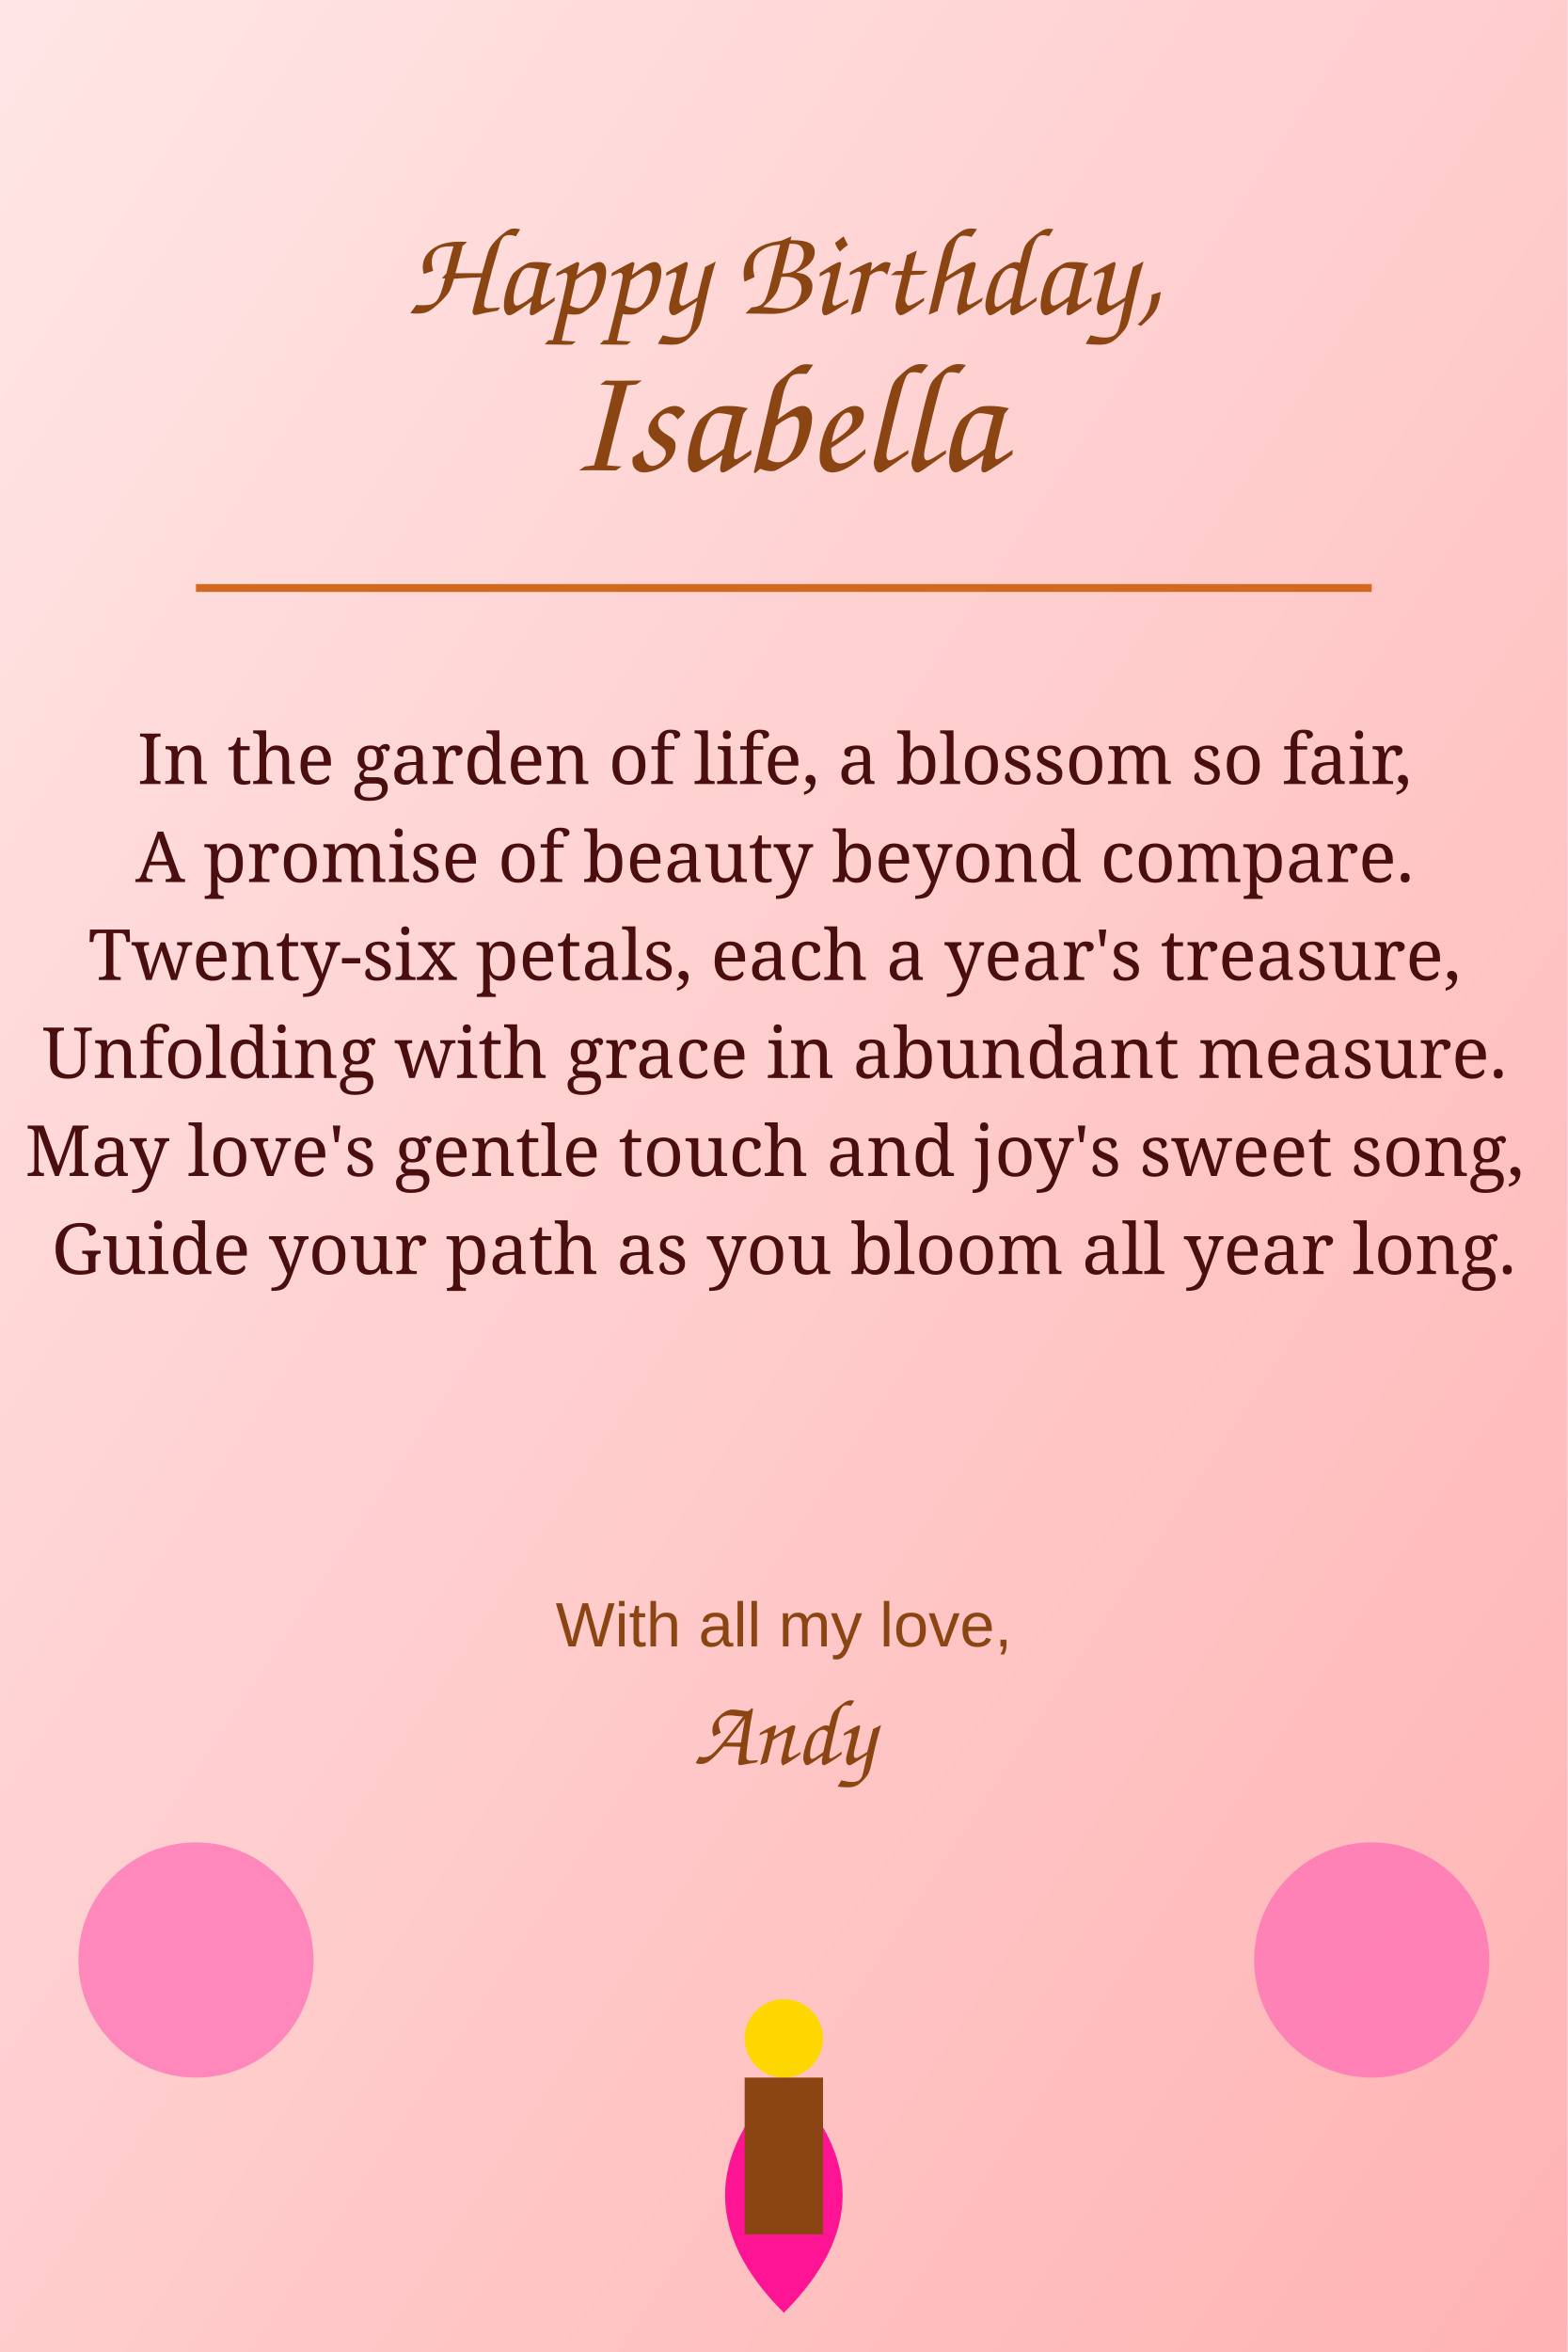
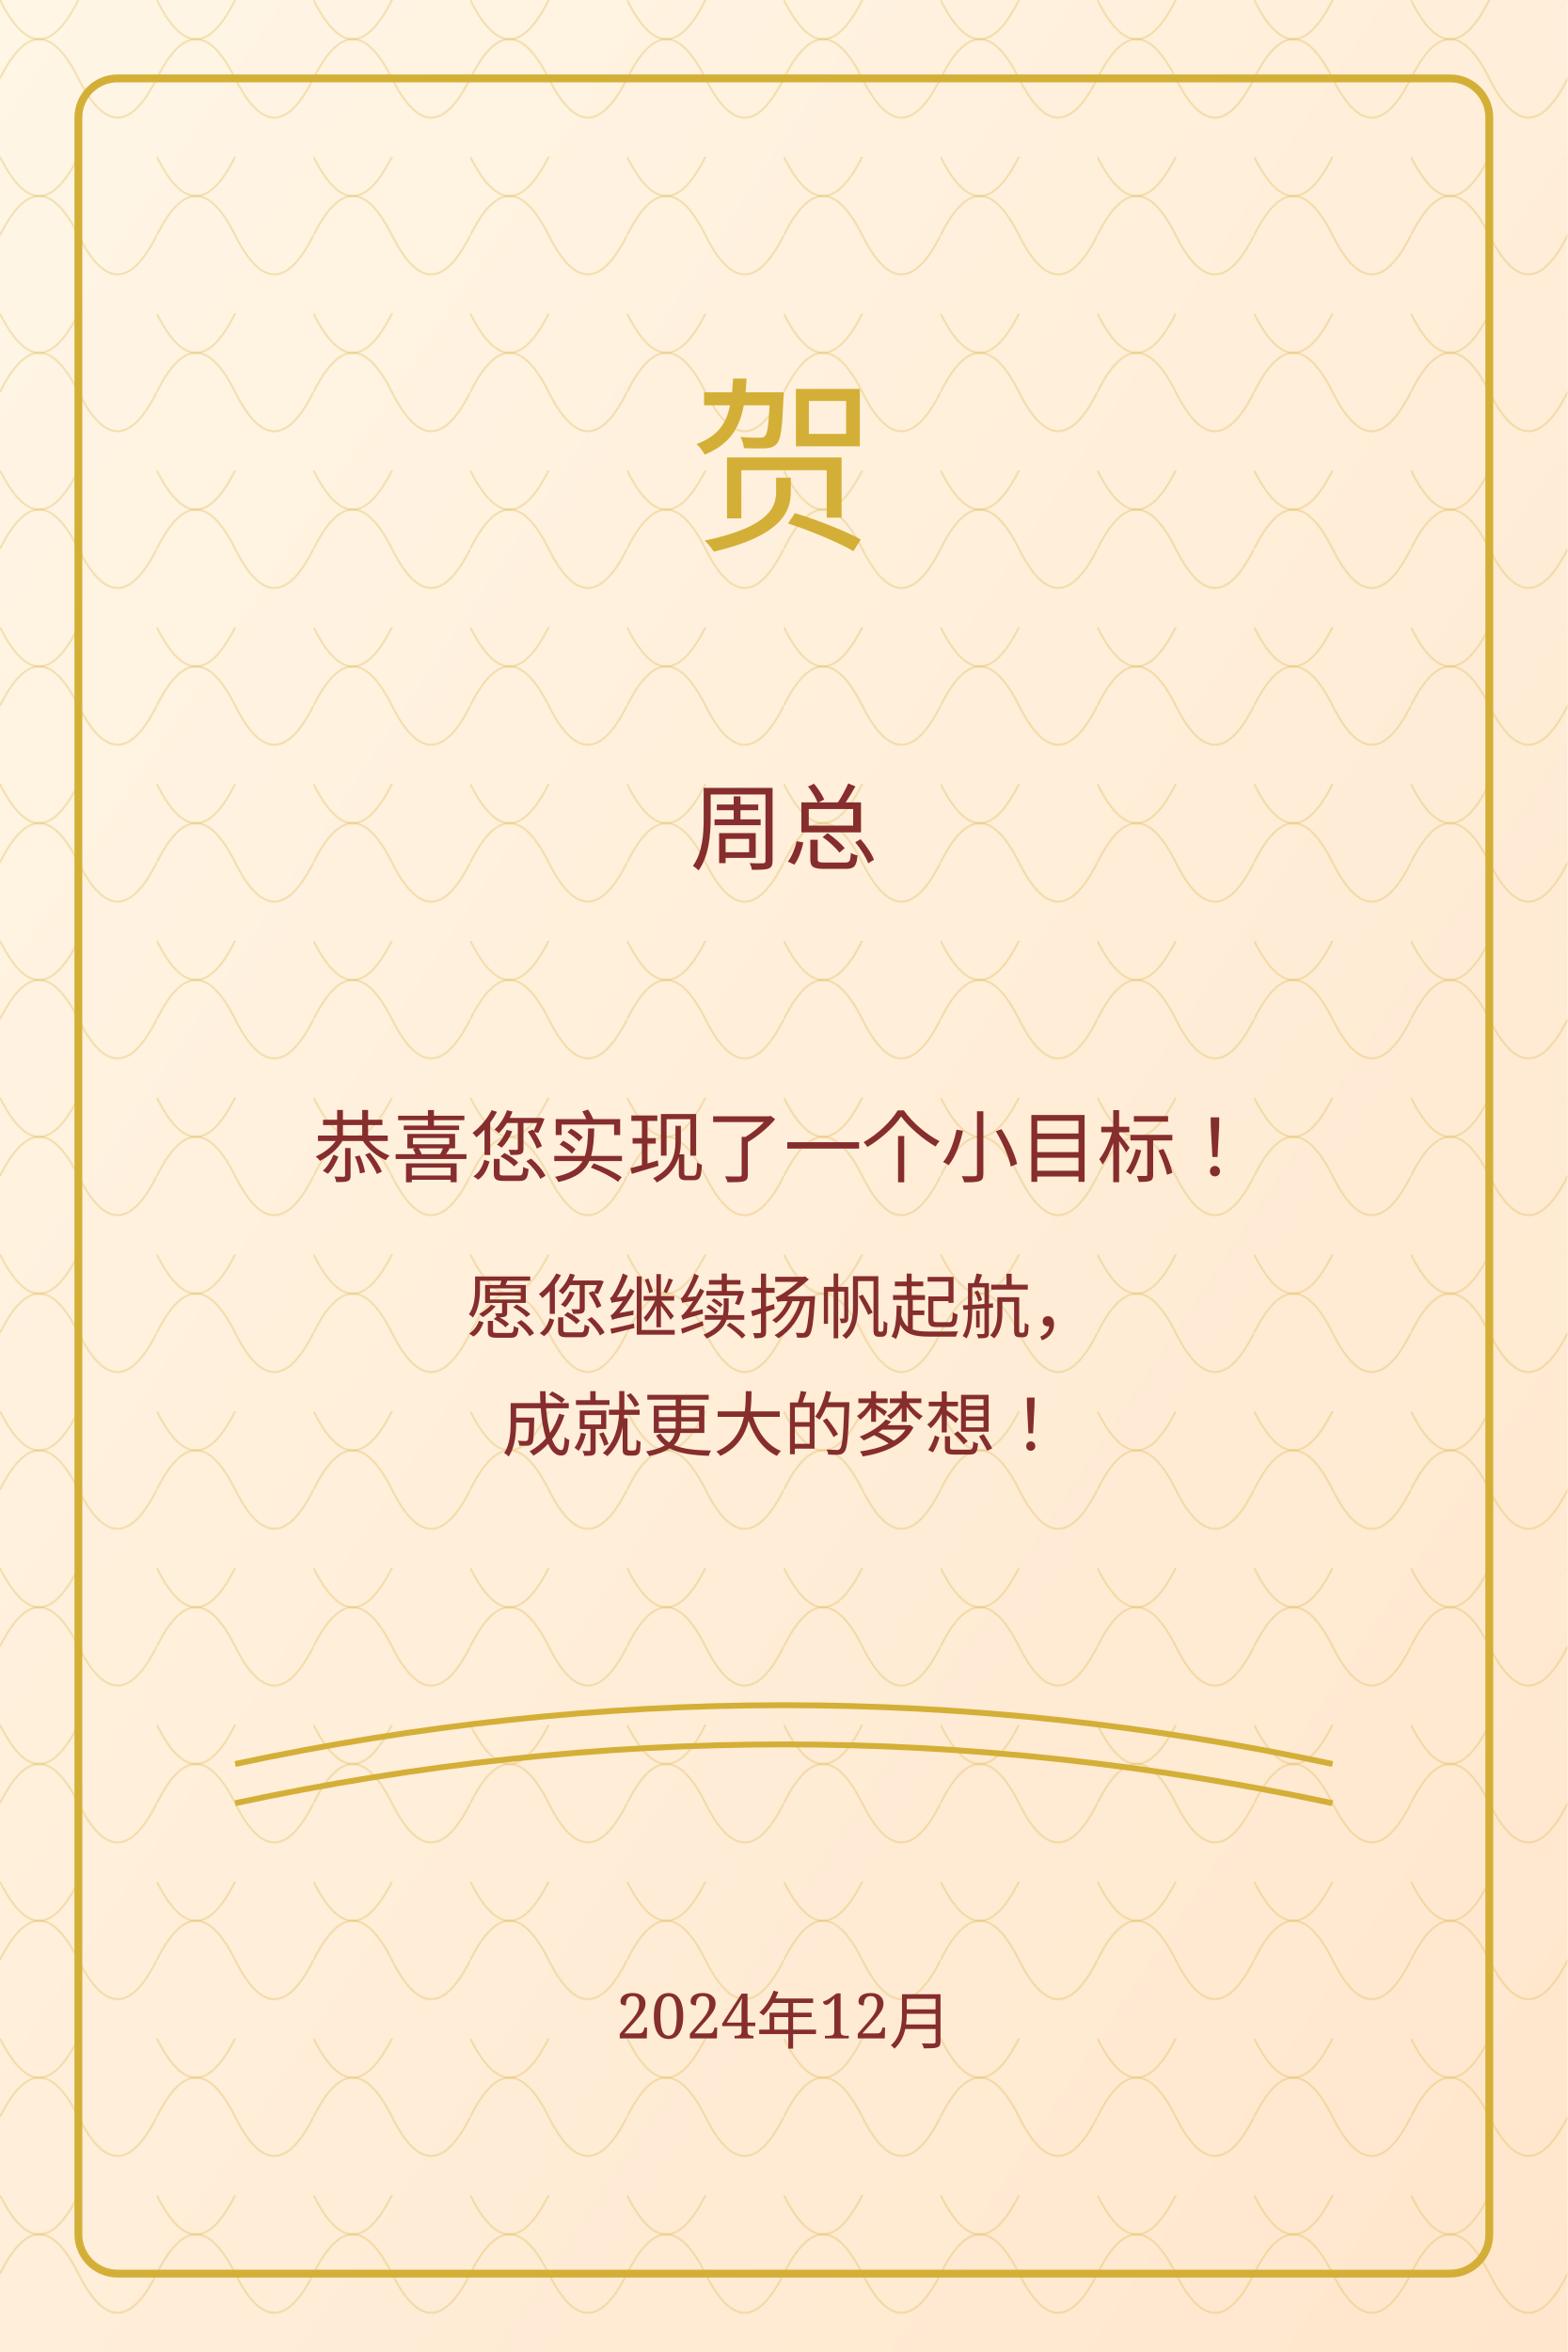
<svg xmlns="http://www.w3.org/2000/svg" width="400" height="600">
  <defs>
-     <linearGradient id="bg-gradient" x1="0%" y1="0%" x2="100%" y2="100%">
-       <stop offset="0%" style="stop-color:#ffe6e6;stop-opacity:1" />
-       <stop offset="100%" style="stop-color:#ffb3b3;stop-opacity:1" />
+     <linearGradient id="cardGradient" x1="0%" y1="0%" x2="100%" y2="100%">
+       <stop offset="0%" style="stop-color:#fff6e6;stop-opacity:1" />
+       <stop offset="100%" style="stop-color:#ffe6cc;stop-opacity:1" />
    </linearGradient>
+     <pattern id="chinesePattern" x="0" y="0" width="40" height="40" patternUnits="userSpaceOnUse">
+       <path d="M0,20 Q10,0 20,20 T40,20" fill="none" stroke="#d4af37" stroke-width="0.5" opacity="0.3" />
+       <path d="M0,0 Q10,20 20,0 T40,0" fill="none" stroke="#d4af37" stroke-width="0.5" opacity="0.3" />
+     </pattern>
  </defs>
-   <rect width="100%" height="100%" fill="url(#bg-gradient)" />
-   <text x="200" y="80" font-family="Brush Script MT, cursive" font-size="32" fill="#8B4513" text-anchor="middle">Happy Birthday,</text>
-   <text x="200" y="120" font-family="Brush Script MT, cursive" font-size="40" fill="#8B4513" text-anchor="middle">Isabella</text>
-   <line x1="50" y1="150" x2="350" y2="150" stroke="#D2691E" stroke-width="2" />
-   <text x="200" y="200" font-family="Georgia, serif" font-size="18" fill="#4A0E0E" text-anchor="middle">
-     <tspan x="200" dy="0">In the garden of life, a blossom so fair,</tspan>
-     <tspan x="200" dy="25">A promise of beauty beyond compare.</tspan>
-     <tspan x="200" dy="25">Twenty-six petals, each a year's treasure,</tspan>
-     <tspan x="200" dy="25">Unfolding with grace in abundant measure.</tspan>
-     <tspan x="200" dy="25">May love's gentle touch and joy's sweet song,</tspan>
-     <tspan x="200" dy="25">Guide your path as you bloom all year long.</tspan>
-   </text>
-   <text x="200" y="420" font-family="Arial, sans-serif" font-size="16" fill="#8B4513" text-anchor="middle">With all my love,</text>
-   <text x="200" y="450" font-family="Brush Script MT, cursive" font-size="24" fill="#8B4513" text-anchor="middle">Andy</text>
-   <circle cx="50" cy="500" r="30" fill="#FF69B4" opacity="0.7" />
-   <circle cx="350" cy="500" r="30" fill="#FF69B4" opacity="0.7" />
-   <path d="M200,530 Q170,560 200,590 Q230,560 200,530" fill="#FF1493" />
-   <circle cx="200" cy="520" r="10" fill="#FFD700" />
-   <rect x="190" y="530" width="20" height="40" fill="#8B4513" />
+   <rect width="400" height="600" fill="url(#cardGradient)" />
+   <rect width="400" height="600" fill="url(#chinesePattern)" />
+   <rect x="20" y="20" width="360" height="560" fill="none" stroke="#d4af37" stroke-width="2" rx="10" />
+   <text x="200" y="120" font-family="STKaiti, SimSun" font-size="48" fill="#d4af37" text-anchor="middle" dominant-baseline="middle">贺</text>
+   <text x="200" y="220" font-family="STKaiti, SimSun" font-size="24" fill="#862d2d" text-anchor="middle">周总</text>
+   <text x="200" y="300" font-family="STKaiti, SimSun" font-size="20" fill="#862d2d" text-anchor="middle">恭喜您实现了一个小目标！</text>
+   <text x="200" y="340" font-family="STKaiti, SimSun" font-size="18" fill="#862d2d" text-anchor="middle">愿您继续扬帆起航，</text>
+   <text x="200" y="370" font-family="STKaiti, SimSun" font-size="18" fill="#862d2d" text-anchor="middle">成就更大的梦想！</text>
+   <path d="M60,450 Q200,420 340,450" fill="none" stroke="#d4af37" stroke-width="1.5" />
+   <path d="M60,460 Q200,430 340,460" fill="none" stroke="#d4af37" stroke-width="1.5" />
+   <text x="200" y="520" font-family="STKaiti, SimSun" font-size="16" fill="#862d2d" text-anchor="middle">2024年12月</text>
</svg>
